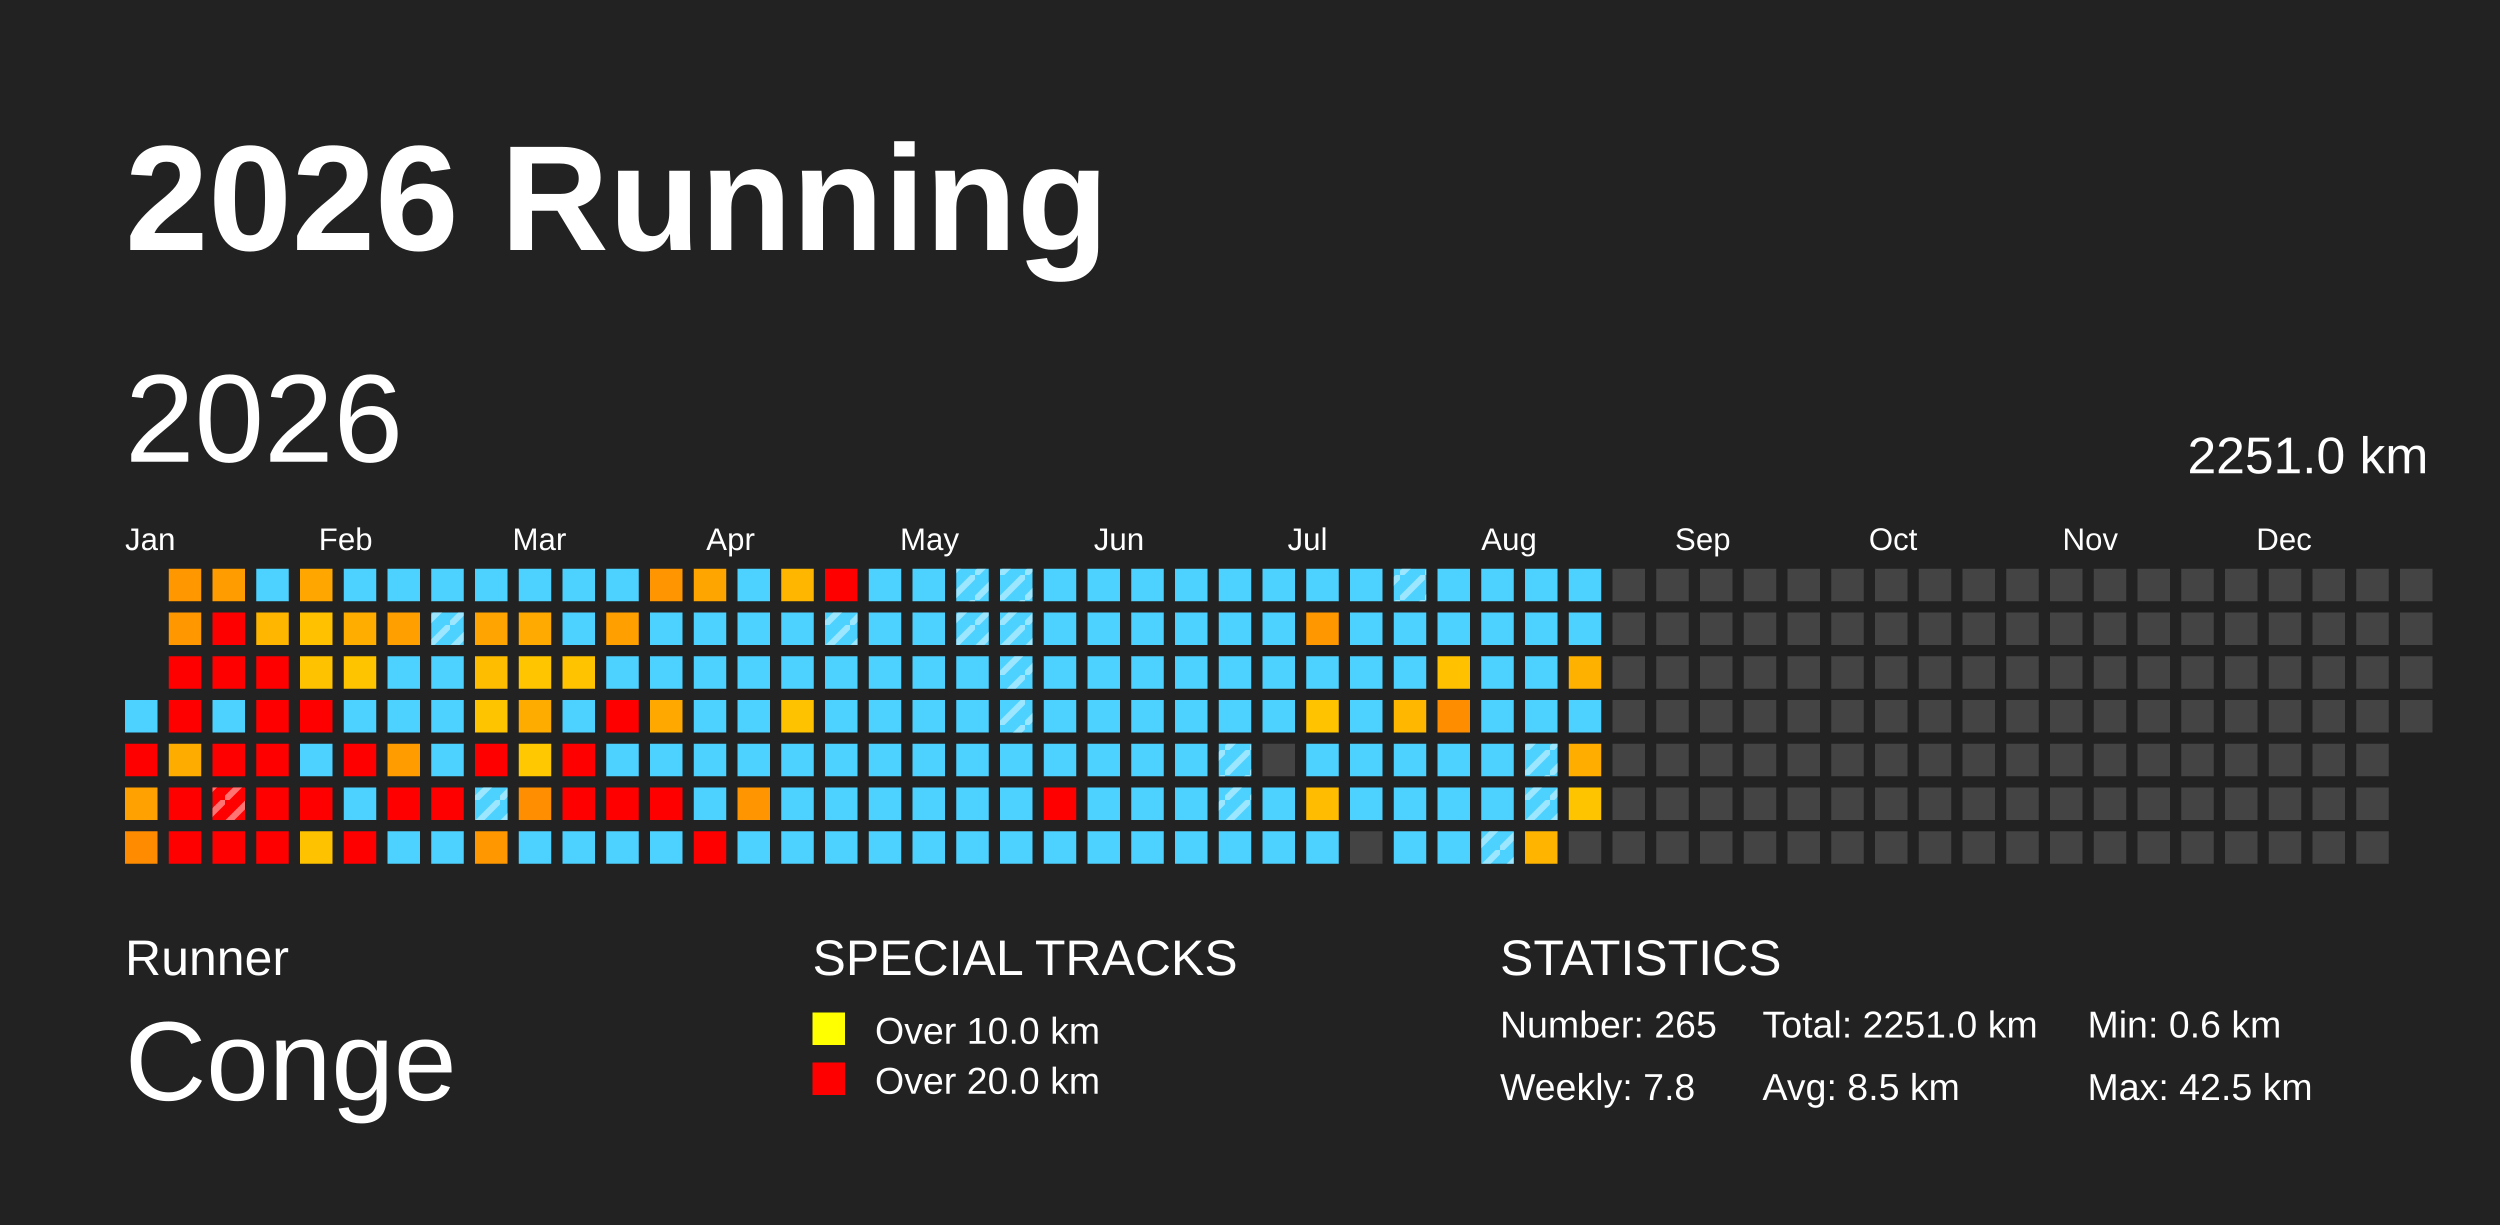
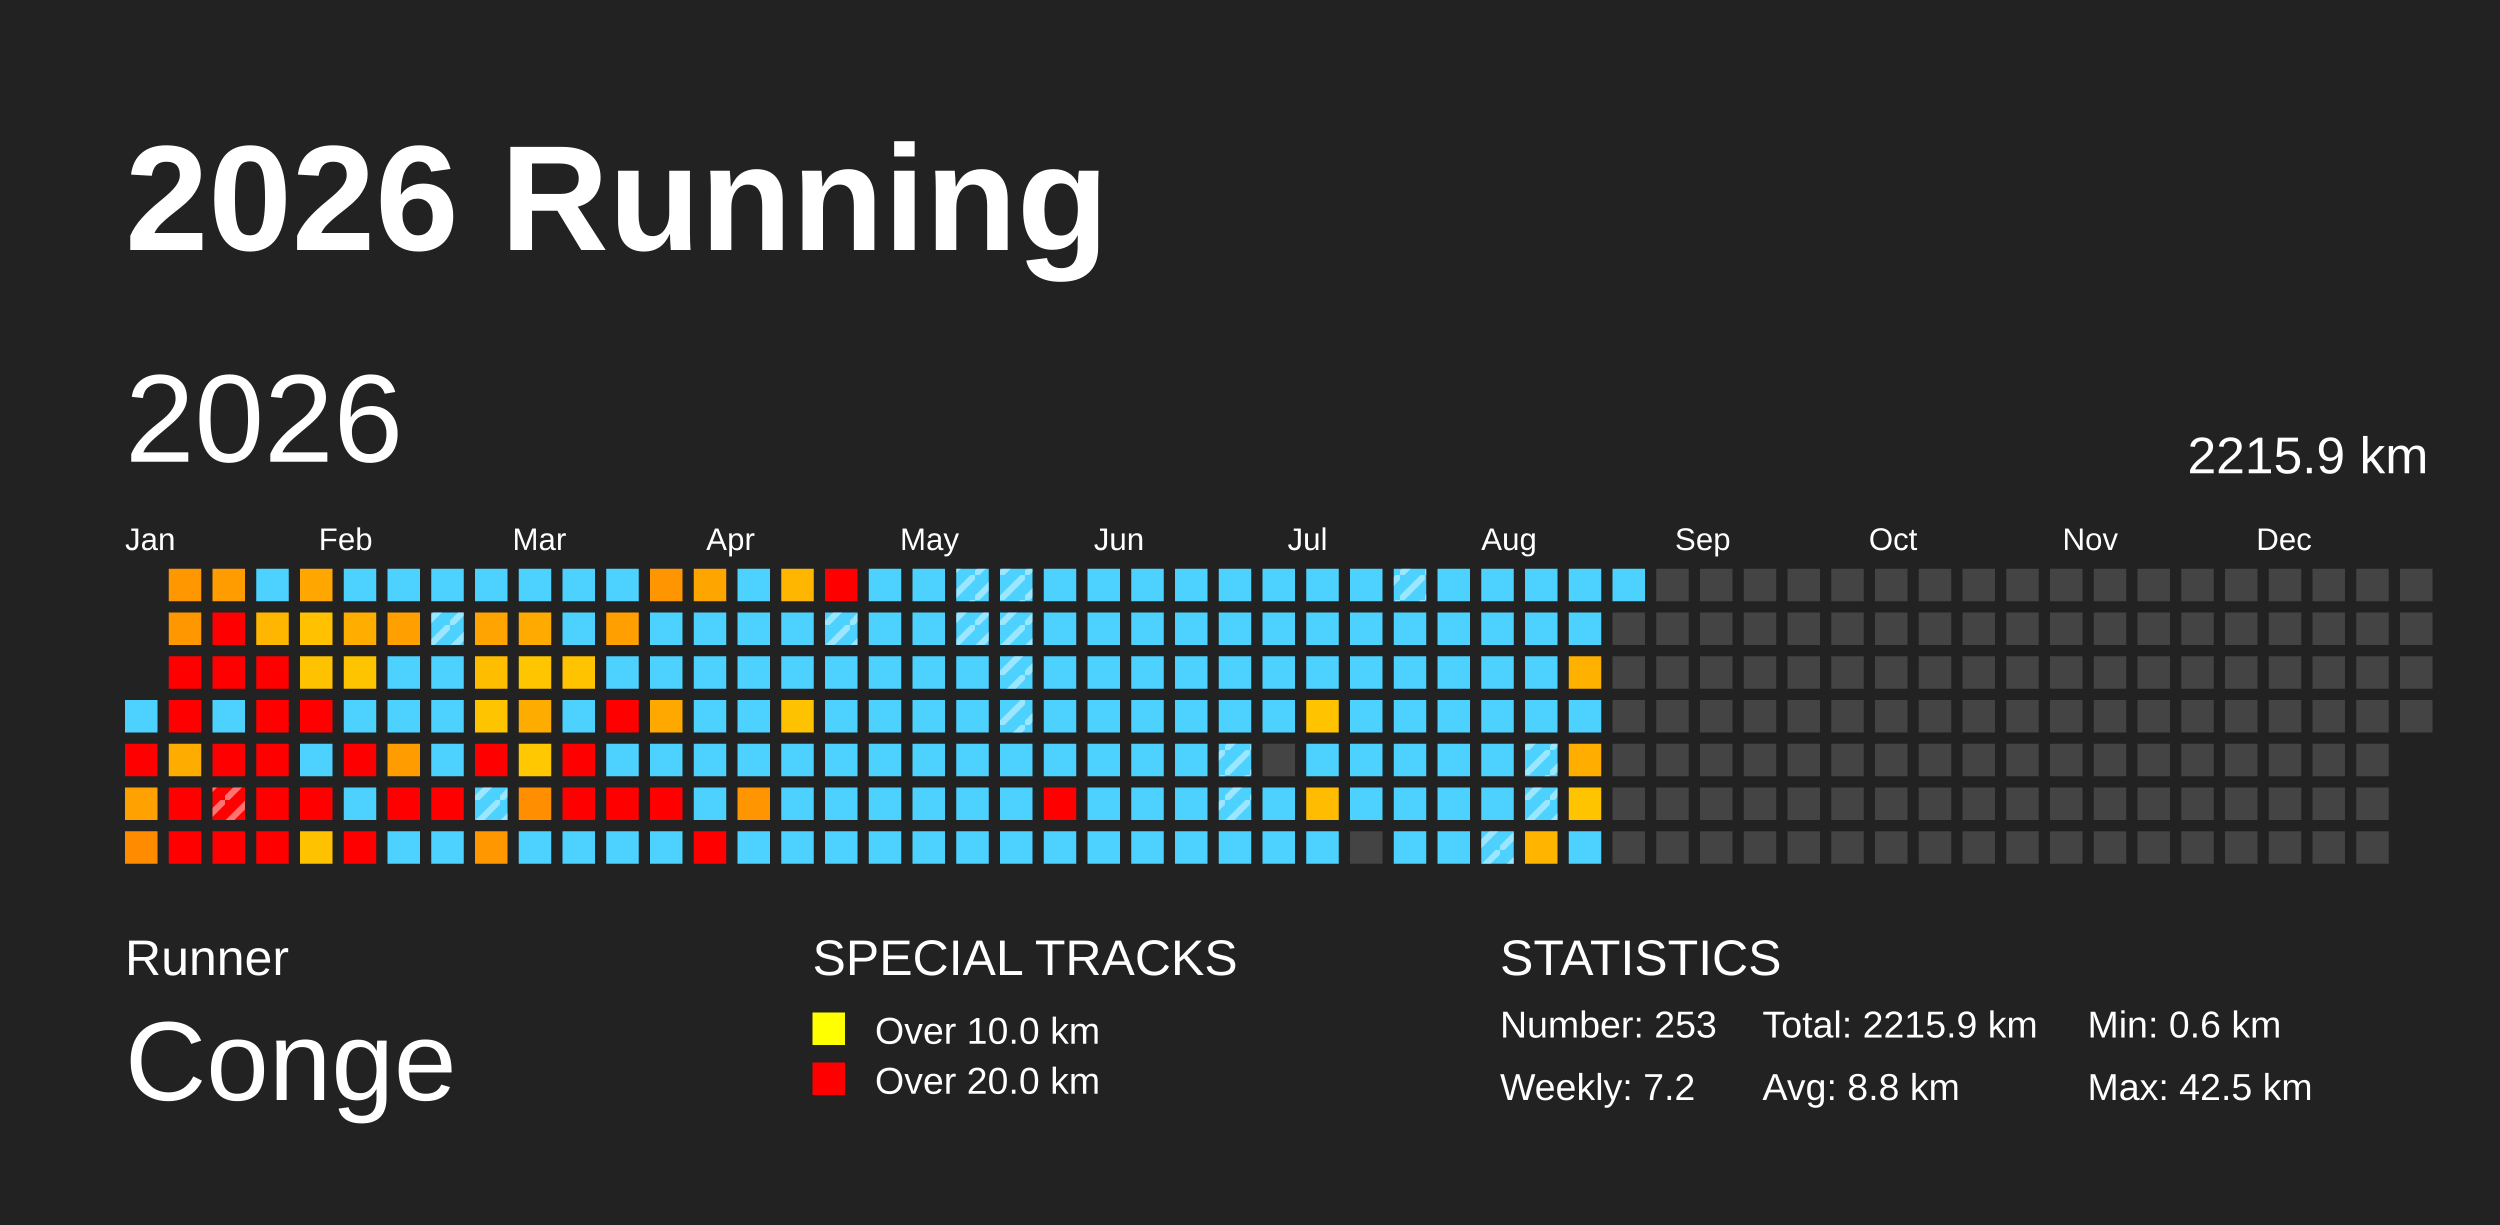
<svg xmlns="http://www.w3.org/2000/svg" baseProfile="full" height="98mm" version="1.1" viewBox="0,0,200,98" width="200mm">
  <defs>
    <pattern height="2" id="indoor-stripe" patternUnits="userSpaceOnUse" width="2">
      <line stroke="white" stroke-opacity="0.45" stroke-width="0.5" x1="0" x2="2" y1="2" y2="0" />
    </pattern>
  </defs>
  <rect fill="#222222" height="98" width="200" x="0" y="0" />
  <text fill="#FFFFFF" style="font-size:12px; font-family:Arial; font-weight:bold;" x="10" y="20">2026 Running</text>
  <text fill="#FFFFFF" style="font-size:4px; font-family:Arial" x="10" y="78">Runner</text>
  <text fill="#FFFFFF" style="font-size:9px; font-family:Arial" x="10" y="88">Conge</text>
  <text fill="#FFFFFF" style="font-size:4px; font-family:Arial" x="65" y="78">SPECIAL TRACKS</text>
  <rect fill="yellow" height="2.6" width="2.6" x="65" y="81" />
  <text fill="#FFFFFF" style="font-size:3px; font-family:Arial" x="70" y="83.5">Over 10.0 km</text>
  <rect fill="red" height="2.6" width="2.6" x="65" y="85" />
  <text fill="#FFFFFF" style="font-size:3px; font-family:Arial" x="70" y="87.5">Over 20.0 km</text>
  <text fill="#FFFFFF" style="font-size:4px; font-family:Arial" x="120" y="78">STATISTICS</text>
-   <text fill="#FFFFFF" style="font-size:3px; font-family:Arial" x="120" y="83">Number: 265</text>
-   <text fill="#FFFFFF" style="font-size:3px; font-family:Arial" x="120" y="88">Weekly: 7.8</text>
-   <text fill="#FFFFFF" style="font-size:3px; font-family:Arial" x="141" y="83">Total: 2251.0 km</text>
-   <text fill="#FFFFFF" style="font-size:3px; font-family:Arial" x="141" y="88">Avg: 8.5 km</text>
+   <text fill="#FFFFFF" style="font-size:3px; font-family:Arial" x="120" y="83">Number: 253</text>
+   <text fill="#FFFFFF" style="font-size:3px; font-family:Arial" x="120" y="88">Weekly: 7.2</text>
+   <text fill="#FFFFFF" style="font-size:3px; font-family:Arial" x="141" y="83">Total: 2215.9 km</text>
+   <text fill="#FFFFFF" style="font-size:3px; font-family:Arial" x="141" y="88">Avg: 8.8 km</text>
  <text fill="#FFFFFF" style="font-size:3px; font-family:Arial" x="167" y="83">Min: 0.6 km</text>
  <text fill="#FFFFFF" style="font-size:3px; font-family:Arial" x="167" y="88">Max: 42.5 km</text>
  <text dominant-baseline="hanging" fill="#FFFFFF" style="font-size:10.0px; font-family:Arial;" x="10" y="30">2026</text>
-   <text dominant-baseline="hanging" fill="#FFFFFF" style="font-size:4.125px; font-family:Arial;" x="175" y="35">2251.0 km</text>
+   <text dominant-baseline="hanging" fill="#FFFFFF" style="font-size:4.125px; font-family:Arial;" x="175" y="35">2215.9 km</text>
  <text fill="#FFFFFF" style="font-size:2.5px; font-family:Arial" x="10.0" y="44">Jan</text>
  <text fill="#FFFFFF" style="font-size:2.5px; font-family:Arial" x="25.5" y="44">Feb</text>
  <text fill="#FFFFFF" style="font-size:2.5px; font-family:Arial" x="41.0" y="44">Mar</text>
  <text fill="#FFFFFF" style="font-size:2.5px; font-family:Arial" x="56.5" y="44">Apr</text>
  <text fill="#FFFFFF" style="font-size:2.5px; font-family:Arial" x="72.0" y="44">May</text>
  <text fill="#FFFFFF" style="font-size:2.5px; font-family:Arial" x="87.5" y="44">Jun</text>
  <text fill="#FFFFFF" style="font-size:2.5px; font-family:Arial" x="103.0" y="44">Jul</text>
  <text fill="#FFFFFF" style="font-size:2.5px; font-family:Arial" x="118.5" y="44">Aug</text>
  <text fill="#FFFFFF" style="font-size:2.5px; font-family:Arial" x="134.0" y="44">Sep</text>
  <text fill="#FFFFFF" style="font-size:2.5px; font-family:Arial" x="149.5" y="44">Oct</text>
  <text fill="#FFFFFF" style="font-size:2.5px; font-family:Arial" x="165.0" y="44">Nov</text>
  <text fill="#FFFFFF" style="font-size:2.5px; font-family:Arial" x="180.5" y="44">Dec</text>
  <rect fill="#4dd2ff" height="2.6" width="2.6" x="10.0" y="56.0" />
  <rect fill="red" height="2.6" width="2.6" x="10.0" y="59.5" />
  <rect fill="#ffa100" height="2.6" width="2.6" x="10.0" y="63.0" />
  <rect fill="#ff8b00" height="2.6" width="2.6" x="10.0" y="66.5" />
  <rect fill="#ff9700" height="2.6" width="2.6" x="13.5" y="45.5" />
  <rect fill="#ff9800" height="2.6" width="2.6" x="13.5" y="49.0" />
  <rect fill="red" height="2.6" width="2.6" x="13.5" y="52.5" />
  <rect fill="red" height="2.6" width="2.6" x="13.5" y="56.0" />
  <rect fill="#ffac00" height="2.6" width="2.6" x="13.5" y="59.5" />
  <rect fill="red" height="2.6" width="2.6" x="13.5" y="63.0" />
  <rect fill="red" height="2.6" width="2.6" x="13.5" y="66.5" />
  <rect fill="#ff9d00" height="2.6" width="2.6" x="17.0" y="45.5" />
  <rect fill="red" height="2.6" width="2.6" x="17.0" y="49.0" />
  <rect fill="red" height="2.6" width="2.6" x="17.0" y="52.5" />
  <rect fill="#4dd2ff" height="2.6" width="2.6" x="17.0" y="56.0" />
  <rect fill="red" height="2.6" width="2.6" x="17.0" y="59.5" />
  <rect fill="red" height="2.6" width="2.6" x="17.0" y="63.0" />
  <rect fill="url(#indoor-stripe)" height="2.6" style="pointer-events: none;" width="2.6" x="17.0" y="63.0" />
  <rect fill="red" height="2.6" width="2.6" x="17.0" y="66.5" />
  <rect fill="#4dd2ff" height="2.6" width="2.6" x="20.5" y="45.5" />
  <rect fill="#ffb600" height="2.6" width="2.6" x="20.5" y="49.0" />
  <rect fill="red" height="2.6" width="2.6" x="20.5" y="52.5" />
  <rect fill="red" height="2.6" width="2.6" x="20.5" y="56.0" />
  <rect fill="red" height="2.6" width="2.6" x="20.5" y="59.5" />
  <rect fill="red" height="2.6" width="2.6" x="20.5" y="63.0" />
  <rect fill="red" height="2.6" width="2.6" x="20.5" y="66.5" />
  <rect fill="#ffa600" height="2.6" width="2.6" x="24.0" y="45.5" />
  <rect fill="#ffc100" height="2.6" width="2.6" x="24.0" y="49.0" />
  <rect fill="#ffc200" height="2.6" width="2.6" x="24.0" y="52.5" />
  <rect fill="red" height="2.6" width="2.6" x="24.0" y="56.0" />
  <rect fill="#4dd2ff" height="2.6" width="2.6" x="24.0" y="59.5" />
  <rect fill="red" height="2.6" width="2.6" x="24.0" y="63.0" />
  <rect fill="#ffc200" height="2.6" width="2.6" x="24.0" y="66.5" />
  <rect fill="#4dd2ff" height="2.6" width="2.6" x="27.5" y="45.5" />
  <rect fill="#ffae00" height="2.6" width="2.6" x="27.5" y="49.0" />
  <rect fill="#ffc400" height="2.6" width="2.6" x="27.5" y="52.5" />
  <rect fill="#4dd2ff" height="2.6" width="2.6" x="27.5" y="56.0" />
  <rect fill="red" height="2.6" width="2.6" x="27.5" y="59.5" />
  <rect fill="#4dd2ff" height="2.6" width="2.6" x="27.5" y="63.0" />
  <rect fill="red" height="2.6" width="2.6" x="27.5" y="66.5" />
  <rect fill="#4dd2ff" height="2.6" width="2.6" x="31.0" y="45.5" />
  <rect fill="#ffa000" height="2.6" width="2.6" x="31.0" y="49.0" />
  <rect fill="#4dd2ff" height="2.6" width="2.6" x="31.0" y="52.5" />
  <rect fill="#4dd2ff" height="2.6" width="2.6" x="31.0" y="56.0" />
  <rect fill="#ff9c00" height="2.6" width="2.6" x="31.0" y="59.5" />
  <rect fill="red" height="2.6" width="2.6" x="31.0" y="63.0" />
  <rect fill="#4dd2ff" height="2.6" width="2.6" x="31.0" y="66.5" />
  <rect fill="#4dd2ff" height="2.6" width="2.6" x="34.5" y="45.5" />
  <rect fill="#4dd2ff" height="2.6" width="2.6" x="34.5" y="49.0" />
  <rect fill="url(#indoor-stripe)" height="2.6" style="pointer-events: none;" width="2.6" x="34.5" y="49.0" />
  <rect fill="#4dd2ff" height="2.6" width="2.6" x="34.5" y="52.5" />
  <rect fill="#4dd2ff" height="2.6" width="2.6" x="34.5" y="56.0" />
  <rect fill="#4dd2ff" height="2.6" width="2.6" x="34.5" y="59.5" />
  <rect fill="red" height="2.6" width="2.6" x="34.5" y="63.0" />
  <rect fill="#4dd2ff" height="2.6" width="2.6" x="34.5" y="66.5" />
  <rect fill="#4dd2ff" height="2.6" width="2.6" x="38.0" y="45.5" />
  <rect fill="#ffa400" height="2.6" width="2.6" x="38.0" y="49.0" />
  <rect fill="#ffbd00" height="2.6" width="2.6" x="38.0" y="52.5" />
  <rect fill="#ffc400" height="2.6" width="2.6" x="38.0" y="56.0" />
  <rect fill="red" height="2.6" width="2.6" x="38.0" y="59.5" />
  <rect fill="#4dd2ff" height="2.6" width="2.6" x="38.0" y="63.0" />
  <rect fill="url(#indoor-stripe)" height="2.6" style="pointer-events: none;" width="2.6" x="38.0" y="63.0" />
  <rect fill="#ff9800" height="2.6" width="2.6" x="38.0" y="66.5" />
  <rect fill="#4dd2ff" height="2.6" width="2.6" x="41.5" y="45.5" />
  <rect fill="#ffaa00" height="2.6" width="2.6" x="41.5" y="49.0" />
  <rect fill="#ffc600" height="2.6" width="2.6" x="41.5" y="52.5" />
  <rect fill="#ffac00" height="2.6" width="2.6" x="41.5" y="56.0" />
  <rect fill="#ffc800" height="2.6" width="2.6" x="41.5" y="59.5" />
  <rect fill="#ff8e00" height="2.6" width="2.6" x="41.5" y="63.0" />
  <rect fill="#4dd2ff" height="2.6" width="2.6" x="41.5" y="66.5" />
  <rect fill="#4dd2ff" height="2.6" width="2.6" x="45.0" y="45.5" />
  <rect fill="#4dd2ff" height="2.6" width="2.6" x="45.0" y="49.0" />
  <rect fill="#ffc300" height="2.6" width="2.6" x="45.0" y="52.5" />
  <rect fill="#4dd2ff" height="2.6" width="2.6" x="45.0" y="56.0" />
  <rect fill="red" height="2.6" width="2.6" x="45.0" y="59.5" />
  <rect fill="red" height="2.6" width="2.6" x="45.0" y="63.0" />
  <rect fill="#4dd2ff" height="2.6" width="2.6" x="45.0" y="66.5" />
  <rect fill="#4dd2ff" height="2.6" width="2.6" x="48.5" y="45.5" />
  <rect fill="#ff9f00" height="2.6" width="2.6" x="48.5" y="49.0" />
  <rect fill="#4dd2ff" height="2.6" width="2.6" x="48.5" y="52.5" />
  <rect fill="red" height="2.6" width="2.6" x="48.5" y="56.0" />
  <rect fill="#4dd2ff" height="2.6" width="2.6" x="48.5" y="59.5" />
  <rect fill="red" height="2.6" width="2.6" x="48.5" y="63.0" />
  <rect fill="#4dd2ff" height="2.6" width="2.6" x="48.5" y="66.5" />
  <rect fill="#ff9500" height="2.6" width="2.6" x="52.0" y="45.5" />
  <rect fill="#4dd2ff" height="2.6" width="2.6" x="52.0" y="49.0" />
  <rect fill="#4dd2ff" height="2.6" width="2.6" x="52.0" y="52.5" />
  <rect fill="#ffa900" height="2.6" width="2.6" x="52.0" y="56.0" />
  <rect fill="#4dd2ff" height="2.6" width="2.6" x="52.0" y="59.5" />
  <rect fill="red" height="2.6" width="2.6" x="52.0" y="63.0" />
  <rect fill="#4dd2ff" height="2.6" width="2.6" x="52.0" y="66.5" />
  <rect fill="#ffa500" height="2.6" width="2.6" x="55.5" y="45.5" />
  <rect fill="#4dd2ff" height="2.6" width="2.6" x="55.5" y="49.0" />
  <rect fill="#4dd2ff" height="2.6" width="2.6" x="55.5" y="52.5" />
  <rect fill="#4dd2ff" height="2.6" width="2.6" x="55.5" y="56.0" />
  <rect fill="#4dd2ff" height="2.6" width="2.6" x="55.5" y="59.5" />
  <rect fill="#4dd2ff" height="2.6" width="2.6" x="55.5" y="63.0" />
  <rect fill="red" height="2.6" width="2.6" x="55.5" y="66.5" />
  <rect fill="#4dd2ff" height="2.6" width="2.6" x="59.0" y="45.5" />
  <rect fill="#4dd2ff" height="2.6" width="2.6" x="59.0" y="49.0" />
  <rect fill="#4dd2ff" height="2.6" width="2.6" x="59.0" y="52.5" />
  <rect fill="#4dd2ff" height="2.6" width="2.6" x="59.0" y="56.0" />
  <rect fill="#4dd2ff" height="2.6" width="2.6" x="59.0" y="59.5" />
  <rect fill="#ff9500" height="2.6" width="2.6" x="59.0" y="63.0" />
  <rect fill="#4dd2ff" height="2.6" width="2.6" x="59.0" y="66.5" />
  <rect fill="#ffb600" height="2.6" width="2.6" x="62.5" y="45.5" />
  <rect fill="#4dd2ff" height="2.6" width="2.6" x="62.5" y="49.0" />
  <rect fill="#4dd2ff" height="2.6" width="2.6" x="62.5" y="52.5" />
  <rect fill="#ffc200" height="2.6" width="2.6" x="62.5" y="56.0" />
  <rect fill="#4dd2ff" height="2.6" width="2.6" x="62.5" y="59.5" />
  <rect fill="#4dd2ff" height="2.6" width="2.6" x="62.5" y="63.0" />
  <rect fill="#4dd2ff" height="2.6" width="2.6" x="62.5" y="66.5" />
  <rect fill="red" height="2.6" width="2.6" x="66.0" y="45.5" />
  <rect fill="#4dd2ff" height="2.6" width="2.6" x="66.0" y="49.0" />
  <rect fill="url(#indoor-stripe)" height="2.6" style="pointer-events: none;" width="2.6" x="66.0" y="49.0" />
  <rect fill="#4dd2ff" height="2.6" width="2.6" x="66.0" y="52.5" />
  <rect fill="#4dd2ff" height="2.6" width="2.6" x="66.0" y="56.0" />
  <rect fill="#4dd2ff" height="2.6" width="2.6" x="66.0" y="59.5" />
  <rect fill="#4dd2ff" height="2.6" width="2.6" x="66.0" y="63.0" />
  <rect fill="#4dd2ff" height="2.6" width="2.6" x="66.0" y="66.5" />
  <rect fill="#4dd2ff" height="2.6" width="2.6" x="69.5" y="45.5" />
  <rect fill="#4dd2ff" height="2.6" width="2.6" x="69.5" y="49.0" />
  <rect fill="#4dd2ff" height="2.6" width="2.6" x="69.5" y="52.5" />
  <rect fill="#4dd2ff" height="2.6" width="2.6" x="69.5" y="56.0" />
  <rect fill="#4dd2ff" height="2.6" width="2.6" x="69.5" y="59.5" />
  <rect fill="#4dd2ff" height="2.6" width="2.6" x="69.5" y="63.0" />
  <rect fill="#4dd2ff" height="2.6" width="2.6" x="69.5" y="66.5" />
  <rect fill="#4dd2ff" height="2.6" width="2.6" x="73.0" y="45.5" />
  <rect fill="#4dd2ff" height="2.6" width="2.6" x="73.0" y="49.0" />
  <rect fill="#4dd2ff" height="2.6" width="2.6" x="73.0" y="52.5" />
  <rect fill="#4dd2ff" height="2.6" width="2.6" x="73.0" y="56.0" />
  <rect fill="#4dd2ff" height="2.6" width="2.6" x="73.0" y="59.5" />
  <rect fill="#4dd2ff" height="2.6" width="2.6" x="73.0" y="63.0" />
  <rect fill="#4dd2ff" height="2.6" width="2.6" x="73.0" y="66.5" />
  <rect fill="#4dd2ff" height="2.6" width="2.6" x="76.5" y="45.5" />
  <rect fill="url(#indoor-stripe)" height="2.6" style="pointer-events: none;" width="2.6" x="76.5" y="45.5" />
  <rect fill="#4dd2ff" height="2.6" width="2.6" x="76.5" y="49.0" />
  <rect fill="url(#indoor-stripe)" height="2.6" style="pointer-events: none;" width="2.6" x="76.5" y="49.0" />
  <rect fill="#4dd2ff" height="2.6" width="2.6" x="76.5" y="52.5" />
  <rect fill="#4dd2ff" height="2.6" width="2.6" x="76.5" y="56.0" />
  <rect fill="#4dd2ff" height="2.6" width="2.6" x="76.5" y="59.5" />
  <rect fill="#4dd2ff" height="2.6" width="2.6" x="76.5" y="63.0" />
  <rect fill="#4dd2ff" height="2.6" width="2.6" x="76.5" y="66.5" />
  <rect fill="#4dd2ff" height="2.6" width="2.6" x="80.0" y="45.5" />
  <rect fill="url(#indoor-stripe)" height="2.6" style="pointer-events: none;" width="2.6" x="80.0" y="45.5" />
  <rect fill="#4dd2ff" height="2.6" width="2.6" x="80.0" y="49.0" />
  <rect fill="url(#indoor-stripe)" height="2.6" style="pointer-events: none;" width="2.6" x="80.0" y="49.0" />
  <rect fill="#4dd2ff" height="2.6" width="2.6" x="80.0" y="52.5" />
  <rect fill="url(#indoor-stripe)" height="2.6" style="pointer-events: none;" width="2.6" x="80.0" y="52.5" />
  <rect fill="#4dd2ff" height="2.6" width="2.6" x="80.0" y="56.0" />
  <rect fill="url(#indoor-stripe)" height="2.6" style="pointer-events: none;" width="2.6" x="80.0" y="56.0" />
  <rect fill="#4dd2ff" height="2.6" width="2.6" x="80.0" y="59.5" />
  <rect fill="#4dd2ff" height="2.6" width="2.6" x="80.0" y="63.0" />
  <rect fill="#4dd2ff" height="2.6" width="2.6" x="80.0" y="66.5" />
  <rect fill="#4dd2ff" height="2.6" width="2.6" x="83.5" y="45.5" />
  <rect fill="#4dd2ff" height="2.6" width="2.6" x="83.5" y="49.0" />
  <rect fill="#4dd2ff" height="2.6" width="2.6" x="83.5" y="52.5" />
  <rect fill="#4dd2ff" height="2.6" width="2.6" x="83.5" y="56.0" />
  <rect fill="#4dd2ff" height="2.6" width="2.6" x="83.5" y="59.5" />
  <rect fill="red" height="2.6" width="2.6" x="83.5" y="63.0" />
  <rect fill="#4dd2ff" height="2.6" width="2.6" x="83.5" y="66.5" />
  <rect fill="#4dd2ff" height="2.6" width="2.6" x="87.0" y="45.5" />
  <rect fill="#4dd2ff" height="2.6" width="2.6" x="87.0" y="49.0" />
  <rect fill="#4dd2ff" height="2.6" width="2.6" x="87.0" y="52.5" />
  <rect fill="#4dd2ff" height="2.6" width="2.6" x="87.0" y="56.0" />
  <rect fill="#4dd2ff" height="2.6" width="2.6" x="87.0" y="59.5" />
  <rect fill="#4dd2ff" height="2.6" width="2.6" x="87.0" y="63.0" />
  <rect fill="#4dd2ff" height="2.6" width="2.6" x="87.0" y="66.5" />
  <rect fill="#4dd2ff" height="2.6" width="2.6" x="90.5" y="45.5" />
  <rect fill="#4dd2ff" height="2.6" width="2.6" x="90.5" y="49.0" />
  <rect fill="#4dd2ff" height="2.6" width="2.6" x="90.5" y="52.5" />
  <rect fill="#4dd2ff" height="2.6" width="2.6" x="90.5" y="56.0" />
  <rect fill="#4dd2ff" height="2.6" width="2.6" x="90.5" y="59.5" />
  <rect fill="#4dd2ff" height="2.6" width="2.6" x="90.5" y="63.0" />
  <rect fill="#4dd2ff" height="2.6" width="2.6" x="90.5" y="66.5" />
  <rect fill="#4dd2ff" height="2.6" width="2.6" x="94.0" y="45.5" />
  <rect fill="#4dd2ff" height="2.6" width="2.6" x="94.0" y="49.0" />
  <rect fill="#4dd2ff" height="2.6" width="2.6" x="94.0" y="52.5" />
  <rect fill="#4dd2ff" height="2.6" width="2.6" x="94.0" y="56.0" />
  <rect fill="#4dd2ff" height="2.6" width="2.6" x="94.0" y="59.5" />
  <rect fill="#4dd2ff" height="2.6" width="2.6" x="94.0" y="63.0" />
  <rect fill="#4dd2ff" height="2.6" width="2.6" x="94.0" y="66.5" />
  <rect fill="#4dd2ff" height="2.6" width="2.6" x="97.5" y="45.5" />
  <rect fill="#4dd2ff" height="2.6" width="2.6" x="97.5" y="49.0" />
  <rect fill="#4dd2ff" height="2.6" width="2.6" x="97.5" y="52.5" />
  <rect fill="#4dd2ff" height="2.6" width="2.6" x="97.5" y="56.0" />
  <rect fill="#4dd2ff" height="2.6" width="2.6" x="97.5" y="59.5" />
  <rect fill="url(#indoor-stripe)" height="2.6" style="pointer-events: none;" width="2.6" x="97.5" y="59.5" />
  <rect fill="#4dd2ff" height="2.6" width="2.6" x="97.5" y="63.0" />
  <rect fill="url(#indoor-stripe)" height="2.6" style="pointer-events: none;" width="2.6" x="97.5" y="63.0" />
  <rect fill="#4dd2ff" height="2.6" width="2.6" x="97.5" y="66.5" />
  <rect fill="#4dd2ff" height="2.6" width="2.6" x="101.0" y="45.5" />
  <rect fill="#4dd2ff" height="2.6" width="2.6" x="101.0" y="49.0" />
  <rect fill="#4dd2ff" height="2.6" width="2.6" x="101.0" y="52.5" />
  <rect fill="#4dd2ff" height="2.6" width="2.6" x="101.0" y="56.0" />
  <rect fill="#444444" height="2.6" width="2.6" x="101.0" y="59.5" />
  <rect fill="#4dd2ff" height="2.6" width="2.6" x="101.0" y="63.0" />
  <rect fill="#4dd2ff" height="2.6" width="2.6" x="101.0" y="66.5" />
  <rect fill="#4dd2ff" height="2.6" width="2.6" x="104.5" y="45.5" />
-   <rect fill="#ff9800" height="2.6" width="2.6" x="104.5" y="49.0" />
+   <rect fill="#4dd2ff" height="2.6" width="2.6" x="104.5" y="49.0" />
  <rect fill="#4dd2ff" height="2.6" width="2.6" x="104.5" y="52.5" />
  <rect fill="#ffc300" height="2.6" width="2.6" x="104.5" y="56.0" />
  <rect fill="#4dd2ff" height="2.6" width="2.6" x="104.5" y="59.5" />
  <rect fill="#ffbc00" height="2.6" width="2.6" x="104.5" y="63.0" />
  <rect fill="#4dd2ff" height="2.6" width="2.6" x="104.5" y="66.5" />
  <rect fill="#4dd2ff" height="2.6" width="2.6" x="108.0" y="45.5" />
  <rect fill="#4dd2ff" height="2.6" width="2.6" x="108.0" y="49.0" />
  <rect fill="#4dd2ff" height="2.6" width="2.6" x="108.0" y="52.5" />
  <rect fill="#4dd2ff" height="2.6" width="2.6" x="108.0" y="56.0" />
  <rect fill="#4dd2ff" height="2.6" width="2.6" x="108.0" y="59.5" />
  <rect fill="#4dd2ff" height="2.6" width="2.6" x="108.0" y="63.0" />
  <rect fill="#444444" height="2.6" width="2.6" x="108.0" y="66.5" />
  <rect fill="#4dd2ff" height="2.6" width="2.6" x="111.5" y="45.5" />
  <rect fill="url(#indoor-stripe)" height="2.6" style="pointer-events: none;" width="2.6" x="111.5" y="45.5" />
  <rect fill="#4dd2ff" height="2.6" width="2.6" x="111.5" y="49.0" />
  <rect fill="#4dd2ff" height="2.6" width="2.6" x="111.5" y="52.5" />
-   <rect fill="#ffb700" height="2.6" width="2.6" x="111.5" y="56.0" />
+   <rect fill="#4dd2ff" height="2.6" width="2.6" x="111.5" y="56.0" />
  <rect fill="#4dd2ff" height="2.6" width="2.6" x="111.5" y="59.5" />
  <rect fill="#4dd2ff" height="2.6" width="2.6" x="111.5" y="63.0" />
  <rect fill="#4dd2ff" height="2.6" width="2.6" x="111.5" y="66.5" />
  <rect fill="#4dd2ff" height="2.6" width="2.6" x="115.0" y="45.5" />
  <rect fill="#4dd2ff" height="2.6" width="2.6" x="115.0" y="49.0" />
-   <rect fill="#ffc100" height="2.6" width="2.6" x="115.0" y="52.5" />
-   <rect fill="#ff8d00" height="2.6" width="2.6" x="115.0" y="56.0" />
+   <rect fill="#4dd2ff" height="2.6" width="2.6" x="115.0" y="52.5" />
+   <rect fill="#4dd2ff" height="2.6" width="2.6" x="115.0" y="56.0" />
  <rect fill="#4dd2ff" height="2.6" width="2.6" x="115.0" y="59.5" />
  <rect fill="#4dd2ff" height="2.6" width="2.6" x="115.0" y="63.0" />
  <rect fill="#4dd2ff" height="2.6" width="2.6" x="115.0" y="66.5" />
  <rect fill="#4dd2ff" height="2.6" width="2.6" x="118.5" y="45.5" />
  <rect fill="#4dd2ff" height="2.6" width="2.6" x="118.5" y="49.0" />
  <rect fill="#4dd2ff" height="2.6" width="2.6" x="118.5" y="52.5" />
  <rect fill="#4dd2ff" height="2.6" width="2.6" x="118.5" y="56.0" />
  <rect fill="#4dd2ff" height="2.6" width="2.6" x="118.5" y="59.5" />
  <rect fill="#4dd2ff" height="2.6" width="2.6" x="118.5" y="63.0" />
  <rect fill="#4dd2ff" height="2.6" width="2.6" x="118.5" y="66.5" />
  <rect fill="url(#indoor-stripe)" height="2.6" style="pointer-events: none;" width="2.6" x="118.5" y="66.5" />
  <rect fill="#4dd2ff" height="2.6" width="2.6" x="122.0" y="45.5" />
  <rect fill="#4dd2ff" height="2.6" width="2.6" x="122.0" y="49.0" />
  <rect fill="#4dd2ff" height="2.6" width="2.6" x="122.0" y="52.5" />
  <rect fill="#4dd2ff" height="2.6" width="2.6" x="122.0" y="56.0" />
  <rect fill="#4dd2ff" height="2.6" width="2.6" x="122.0" y="59.5" />
  <rect fill="url(#indoor-stripe)" height="2.6" style="pointer-events: none;" width="2.6" x="122.0" y="59.5" />
  <rect fill="#4dd2ff" height="2.6" width="2.6" x="122.0" y="63.0" />
  <rect fill="url(#indoor-stripe)" height="2.6" style="pointer-events: none;" width="2.6" x="122.0" y="63.0" />
  <rect fill="#ffb400" height="2.6" width="2.6" x="122.0" y="66.5" />
  <rect fill="#4dd2ff" height="2.6" width="2.6" x="125.5" y="45.5" />
  <rect fill="#4dd2ff" height="2.6" width="2.6" x="125.5" y="49.0" />
  <rect fill="#ffb100" height="2.6" width="2.6" x="125.5" y="52.5" />
  <rect fill="#4dd2ff" height="2.6" width="2.6" x="125.5" y="56.0" />
  <rect fill="#ffae00" height="2.6" width="2.6" x="125.5" y="59.5" />
  <rect fill="#ffc400" height="2.6" width="2.6" x="125.5" y="63.0" />
-   <rect fill="#444444" height="2.6" width="2.6" x="125.5" y="66.5" />
-   <rect fill="#444444" height="2.6" width="2.6" x="129.0" y="45.5" />
+   <rect fill="#4dd2ff" height="2.6" width="2.6" x="125.5" y="66.5" />
+   <rect fill="#4dd2ff" height="2.6" width="2.6" x="129.0" y="45.5" />
  <rect fill="#444444" height="2.6" width="2.6" x="129.0" y="49.0" />
  <rect fill="#444444" height="2.6" width="2.6" x="129.0" y="52.5" />
  <rect fill="#444444" height="2.6" width="2.6" x="129.0" y="56.0" />
  <rect fill="#444444" height="2.6" width="2.6" x="129.0" y="59.5" />
  <rect fill="#444444" height="2.6" width="2.6" x="129.0" y="63.0" />
  <rect fill="#444444" height="2.6" width="2.6" x="129.0" y="66.5" />
  <rect fill="#444444" height="2.6" width="2.6" x="132.5" y="45.5" />
  <rect fill="#444444" height="2.6" width="2.6" x="132.5" y="49.0" />
  <rect fill="#444444" height="2.6" width="2.6" x="132.5" y="52.5" />
  <rect fill="#444444" height="2.6" width="2.6" x="132.5" y="56.0" />
  <rect fill="#444444" height="2.6" width="2.6" x="132.5" y="59.5" />
  <rect fill="#444444" height="2.6" width="2.6" x="132.5" y="63.0" />
  <rect fill="#444444" height="2.6" width="2.6" x="132.5" y="66.5" />
  <rect fill="#444444" height="2.6" width="2.6" x="136.0" y="45.5" />
  <rect fill="#444444" height="2.6" width="2.6" x="136.0" y="49.0" />
  <rect fill="#444444" height="2.6" width="2.6" x="136.0" y="52.5" />
  <rect fill="#444444" height="2.6" width="2.6" x="136.0" y="56.0" />
  <rect fill="#444444" height="2.6" width="2.6" x="136.0" y="59.5" />
  <rect fill="#444444" height="2.6" width="2.6" x="136.0" y="63.0" />
  <rect fill="#444444" height="2.6" width="2.6" x="136.0" y="66.5" />
  <rect fill="#444444" height="2.6" width="2.6" x="139.5" y="45.5" />
  <rect fill="#444444" height="2.6" width="2.6" x="139.5" y="49.0" />
  <rect fill="#444444" height="2.6" width="2.6" x="139.5" y="52.5" />
  <rect fill="#444444" height="2.6" width="2.6" x="139.5" y="56.0" />
  <rect fill="#444444" height="2.6" width="2.6" x="139.5" y="59.5" />
  <rect fill="#444444" height="2.6" width="2.6" x="139.5" y="63.0" />
  <rect fill="#444444" height="2.6" width="2.6" x="139.5" y="66.5" />
  <rect fill="#444444" height="2.6" width="2.6" x="143.0" y="45.5" />
  <rect fill="#444444" height="2.6" width="2.6" x="143.0" y="49.0" />
  <rect fill="#444444" height="2.6" width="2.6" x="143.0" y="52.5" />
  <rect fill="#444444" height="2.6" width="2.6" x="143.0" y="56.0" />
  <rect fill="#444444" height="2.6" width="2.6" x="143.0" y="59.5" />
  <rect fill="#444444" height="2.6" width="2.6" x="143.0" y="63.0" />
  <rect fill="#444444" height="2.6" width="2.6" x="143.0" y="66.5" />
  <rect fill="#444444" height="2.6" width="2.6" x="146.5" y="45.5" />
  <rect fill="#444444" height="2.6" width="2.6" x="146.5" y="49.0" />
  <rect fill="#444444" height="2.6" width="2.6" x="146.5" y="52.5" />
  <rect fill="#444444" height="2.6" width="2.6" x="146.5" y="56.0" />
  <rect fill="#444444" height="2.6" width="2.6" x="146.5" y="59.5" />
  <rect fill="#444444" height="2.6" width="2.6" x="146.5" y="63.0" />
  <rect fill="#444444" height="2.6" width="2.6" x="146.5" y="66.5" />
  <rect fill="#444444" height="2.6" width="2.6" x="150.0" y="45.5" />
  <rect fill="#444444" height="2.6" width="2.6" x="150.0" y="49.0" />
  <rect fill="#444444" height="2.6" width="2.6" x="150.0" y="52.5" />
  <rect fill="#444444" height="2.6" width="2.6" x="150.0" y="56.0" />
  <rect fill="#444444" height="2.6" width="2.6" x="150.0" y="59.5" />
  <rect fill="#444444" height="2.6" width="2.6" x="150.0" y="63.0" />
  <rect fill="#444444" height="2.6" width="2.6" x="150.0" y="66.5" />
  <rect fill="#444444" height="2.6" width="2.6" x="153.5" y="45.5" />
  <rect fill="#444444" height="2.6" width="2.6" x="153.5" y="49.0" />
  <rect fill="#444444" height="2.6" width="2.6" x="153.5" y="52.5" />
  <rect fill="#444444" height="2.6" width="2.6" x="153.5" y="56.0" />
  <rect fill="#444444" height="2.6" width="2.6" x="153.5" y="59.5" />
  <rect fill="#444444" height="2.6" width="2.6" x="153.5" y="63.0" />
  <rect fill="#444444" height="2.6" width="2.6" x="153.5" y="66.5" />
  <rect fill="#444444" height="2.6" width="2.6" x="157.0" y="45.5" />
  <rect fill="#444444" height="2.6" width="2.6" x="157.0" y="49.0" />
  <rect fill="#444444" height="2.6" width="2.6" x="157.0" y="52.5" />
  <rect fill="#444444" height="2.6" width="2.6" x="157.0" y="56.0" />
  <rect fill="#444444" height="2.6" width="2.6" x="157.0" y="59.5" />
  <rect fill="#444444" height="2.6" width="2.6" x="157.0" y="63.0" />
  <rect fill="#444444" height="2.6" width="2.6" x="157.0" y="66.5" />
  <rect fill="#444444" height="2.6" width="2.6" x="160.5" y="45.5" />
  <rect fill="#444444" height="2.6" width="2.6" x="160.5" y="49.0" />
  <rect fill="#444444" height="2.6" width="2.6" x="160.5" y="52.5" />
  <rect fill="#444444" height="2.6" width="2.6" x="160.5" y="56.0" />
  <rect fill="#444444" height="2.6" width="2.6" x="160.5" y="59.5" />
  <rect fill="#444444" height="2.6" width="2.6" x="160.5" y="63.0" />
  <rect fill="#444444" height="2.6" width="2.6" x="160.5" y="66.5" />
  <rect fill="#444444" height="2.6" width="2.6" x="164.0" y="45.5" />
  <rect fill="#444444" height="2.6" width="2.6" x="164.0" y="49.0" />
  <rect fill="#444444" height="2.6" width="2.6" x="164.0" y="52.5" />
  <rect fill="#444444" height="2.6" width="2.6" x="164.0" y="56.0" />
  <rect fill="#444444" height="2.6" width="2.6" x="164.0" y="59.5" />
  <rect fill="#444444" height="2.6" width="2.6" x="164.0" y="63.0" />
  <rect fill="#444444" height="2.6" width="2.6" x="164.0" y="66.5" />
  <rect fill="#444444" height="2.6" width="2.6" x="167.5" y="45.5" />
  <rect fill="#444444" height="2.6" width="2.6" x="167.5" y="49.0" />
  <rect fill="#444444" height="2.6" width="2.6" x="167.5" y="52.5" />
  <rect fill="#444444" height="2.6" width="2.6" x="167.5" y="56.0" />
  <rect fill="#444444" height="2.6" width="2.6" x="167.5" y="59.5" />
  <rect fill="#444444" height="2.6" width="2.6" x="167.5" y="63.0" />
  <rect fill="#444444" height="2.6" width="2.6" x="167.5" y="66.5" />
  <rect fill="#444444" height="2.6" width="2.6" x="171.0" y="45.5" />
  <rect fill="#444444" height="2.6" width="2.6" x="171.0" y="49.0" />
  <rect fill="#444444" height="2.6" width="2.6" x="171.0" y="52.5" />
  <rect fill="#444444" height="2.6" width="2.6" x="171.0" y="56.0" />
  <rect fill="#444444" height="2.6" width="2.6" x="171.0" y="59.5" />
  <rect fill="#444444" height="2.6" width="2.6" x="171.0" y="63.0" />
  <rect fill="#444444" height="2.6" width="2.6" x="171.0" y="66.5" />
  <rect fill="#444444" height="2.6" width="2.6" x="174.5" y="45.5" />
  <rect fill="#444444" height="2.6" width="2.6" x="174.5" y="49.0" />
  <rect fill="#444444" height="2.6" width="2.6" x="174.5" y="52.5" />
  <rect fill="#444444" height="2.6" width="2.6" x="174.5" y="56.0" />
  <rect fill="#444444" height="2.6" width="2.6" x="174.5" y="59.5" />
  <rect fill="#444444" height="2.6" width="2.6" x="174.5" y="63.0" />
  <rect fill="#444444" height="2.6" width="2.6" x="174.5" y="66.5" />
  <rect fill="#444444" height="2.6" width="2.6" x="178.0" y="45.5" />
  <rect fill="#444444" height="2.6" width="2.6" x="178.0" y="49.0" />
  <rect fill="#444444" height="2.6" width="2.6" x="178.0" y="52.5" />
  <rect fill="#444444" height="2.6" width="2.6" x="178.0" y="56.0" />
  <rect fill="#444444" height="2.6" width="2.6" x="178.0" y="59.5" />
  <rect fill="#444444" height="2.6" width="2.6" x="178.0" y="63.0" />
  <rect fill="#444444" height="2.6" width="2.6" x="178.0" y="66.5" />
  <rect fill="#444444" height="2.6" width="2.6" x="181.5" y="45.5" />
  <rect fill="#444444" height="2.6" width="2.6" x="181.5" y="49.0" />
  <rect fill="#444444" height="2.6" width="2.6" x="181.5" y="52.5" />
  <rect fill="#444444" height="2.6" width="2.6" x="181.5" y="56.0" />
  <rect fill="#444444" height="2.6" width="2.6" x="181.5" y="59.5" />
  <rect fill="#444444" height="2.6" width="2.6" x="181.5" y="63.0" />
  <rect fill="#444444" height="2.6" width="2.6" x="181.5" y="66.5" />
  <rect fill="#444444" height="2.6" width="2.6" x="185.0" y="45.5" />
  <rect fill="#444444" height="2.6" width="2.6" x="185.0" y="49.0" />
  <rect fill="#444444" height="2.6" width="2.6" x="185.0" y="52.5" />
  <rect fill="#444444" height="2.6" width="2.6" x="185.0" y="56.0" />
  <rect fill="#444444" height="2.6" width="2.6" x="185.0" y="59.5" />
  <rect fill="#444444" height="2.6" width="2.6" x="185.0" y="63.0" />
  <rect fill="#444444" height="2.6" width="2.6" x="185.0" y="66.5" />
  <rect fill="#444444" height="2.6" width="2.6" x="188.5" y="45.5" />
  <rect fill="#444444" height="2.6" width="2.6" x="188.5" y="49.0" />
  <rect fill="#444444" height="2.6" width="2.6" x="188.5" y="52.5" />
  <rect fill="#444444" height="2.6" width="2.6" x="188.5" y="56.0" />
  <rect fill="#444444" height="2.6" width="2.6" x="188.5" y="59.5" />
  <rect fill="#444444" height="2.6" width="2.6" x="188.5" y="63.0" />
  <rect fill="#444444" height="2.6" width="2.6" x="188.5" y="66.5" />
  <rect fill="#444444" height="2.6" width="2.6" x="192.0" y="45.5" />
  <rect fill="#444444" height="2.6" width="2.6" x="192.0" y="49.0" />
  <rect fill="#444444" height="2.6" width="2.6" x="192.0" y="52.5" />
  <rect fill="#444444" height="2.6" width="2.6" x="192.0" y="56.0" />
</svg>
